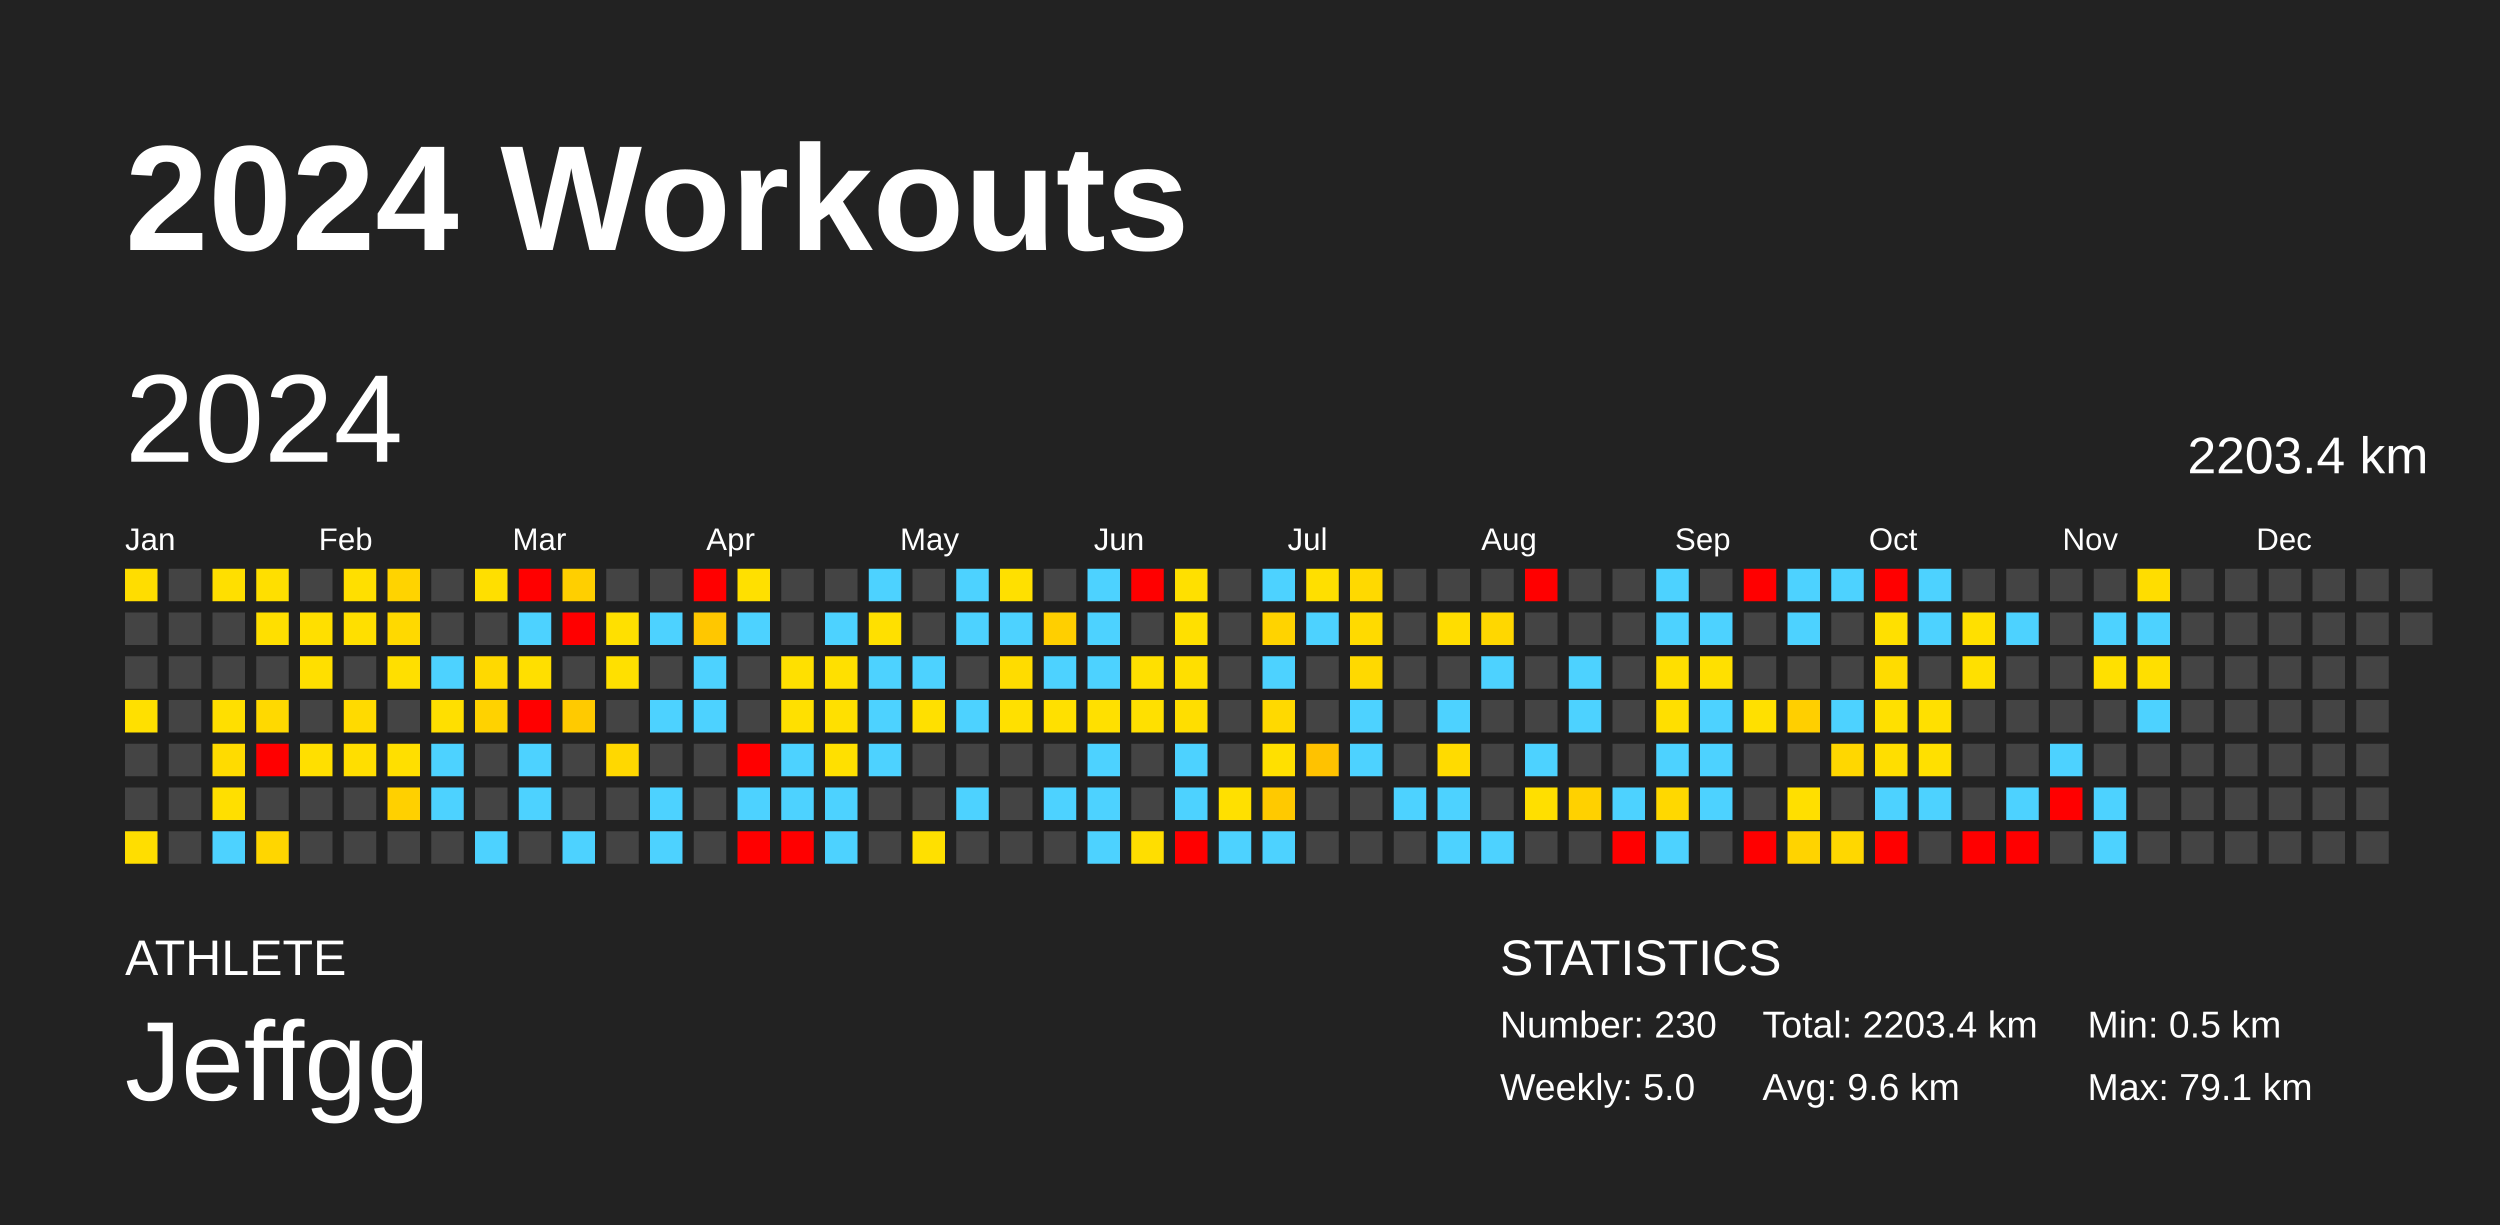
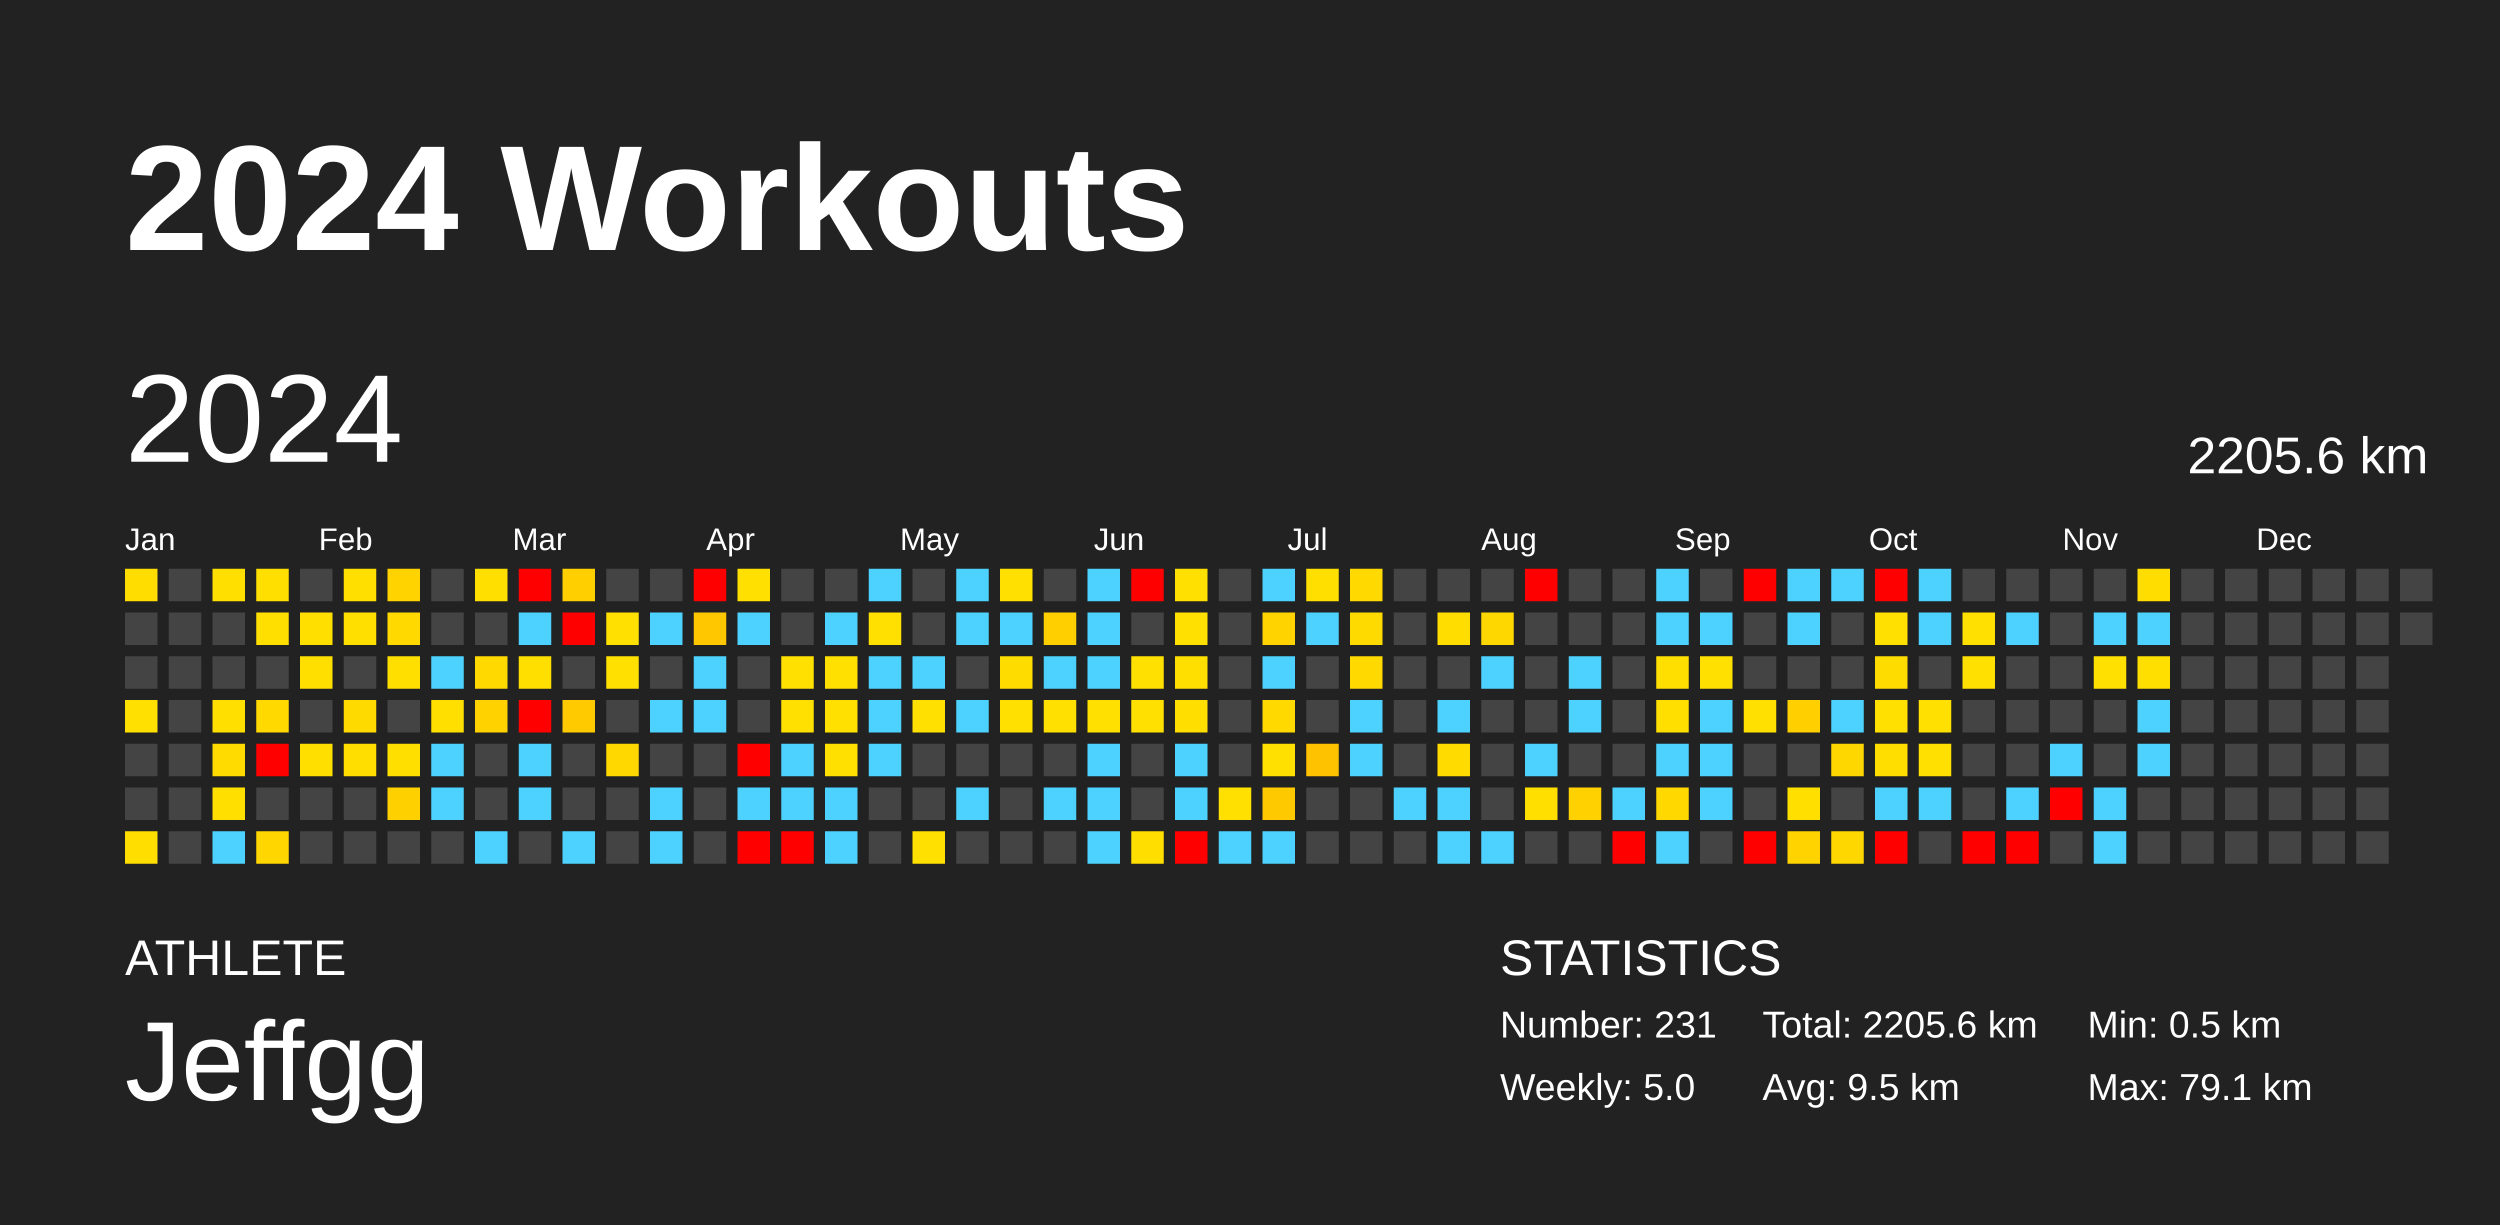
<svg xmlns="http://www.w3.org/2000/svg" baseProfile="full" height="98mm" version="1.1" viewBox="0,0,200,98" width="200mm">
  <defs />
  <rect fill="#222222" height="98" width="200" x="0" y="0" />
  <text fill="#FFFFFF" style="font-size:12px; font-family:Arial; font-weight:bold;" x="10" y="20">2024 Workouts</text>
  <text fill="#FFFFFF" style="font-size:4px; font-family:Arial" x="10" y="78">ATHLETE</text>
  <text fill="#FFFFFF" style="font-size:9px; font-family:Arial" x="10" y="88">Jeffgg</text>
  <text fill="#FFFFFF" style="font-size:4px; font-family:Arial" x="120" y="78">STATISTICS</text>
-   <text fill="#FFFFFF" style="font-size:3px; font-family:Arial" x="120" y="83">Number: 230</text>
+   <text fill="#FFFFFF" style="font-size:3px; font-family:Arial" x="120" y="83">Number: 231</text>
  <text fill="#FFFFFF" style="font-size:3px; font-family:Arial" x="120" y="88">Weekly: 5.0</text>
-   <text fill="#FFFFFF" style="font-size:3px; font-family:Arial" x="141" y="83">Total: 2203.4 km</text>
-   <text fill="#FFFFFF" style="font-size:3px; font-family:Arial" x="141" y="88">Avg: 9.6 km</text>
+   <text fill="#FFFFFF" style="font-size:3px; font-family:Arial" x="141" y="83">Total: 2205.6 km</text>
+   <text fill="#FFFFFF" style="font-size:3px; font-family:Arial" x="141" y="88">Avg: 9.5 km</text>
  <text fill="#FFFFFF" style="font-size:3px; font-family:Arial" x="167" y="83">Min: 0.5 km</text>
  <text fill="#FFFFFF" style="font-size:3px; font-family:Arial" x="167" y="88">Max: 79.1 km</text>
  <text dominant-baseline="hanging" fill="#FFFFFF" style="font-size:10.0px; font-family:Arial;" x="10" y="30">2024</text>
-   <text dominant-baseline="hanging" fill="#FFFFFF" style="font-size:4.125px; font-family:Arial;" x="175" y="35">2203.4 km</text>
+   <text dominant-baseline="hanging" fill="#FFFFFF" style="font-size:4.125px; font-family:Arial;" x="175" y="35">2205.6 km</text>
  <text fill="#FFFFFF" style="font-size:2.5px; font-family:Arial" x="10.0" y="44">Jan</text>
  <text fill="#FFFFFF" style="font-size:2.5px; font-family:Arial" x="25.5" y="44">Feb</text>
  <text fill="#FFFFFF" style="font-size:2.5px; font-family:Arial" x="41.0" y="44">Mar</text>
  <text fill="#FFFFFF" style="font-size:2.5px; font-family:Arial" x="56.5" y="44">Apr</text>
  <text fill="#FFFFFF" style="font-size:2.5px; font-family:Arial" x="72.0" y="44">May</text>
  <text fill="#FFFFFF" style="font-size:2.5px; font-family:Arial" x="87.5" y="44">Jun</text>
  <text fill="#FFFFFF" style="font-size:2.5px; font-family:Arial" x="103.0" y="44">Jul</text>
  <text fill="#FFFFFF" style="font-size:2.5px; font-family:Arial" x="118.5" y="44">Aug</text>
  <text fill="#FFFFFF" style="font-size:2.5px; font-family:Arial" x="134.0" y="44">Sep</text>
  <text fill="#FFFFFF" style="font-size:2.5px; font-family:Arial" x="149.5" y="44">Oct</text>
  <text fill="#FFFFFF" style="font-size:2.5px; font-family:Arial" x="165.0" y="44">Nov</text>
  <text fill="#FFFFFF" style="font-size:2.5px; font-family:Arial" x="180.5" y="44">Dec</text>
  <rect fill="#ffdd00" height="2.6" width="2.6" x="10.0" y="45.5" />
  <rect fill="#444444" height="2.6" width="2.6" x="10.0" y="49.0" />
  <rect fill="#444444" height="2.6" width="2.6" x="10.0" y="52.5" />
  <rect fill="#ffe000" height="2.6" width="2.6" x="10.0" y="56.0" />
  <rect fill="#444444" height="2.6" width="2.6" x="10.0" y="59.5" />
  <rect fill="#444444" height="2.6" width="2.6" x="10.0" y="63.0" />
  <rect fill="#ffde00" height="2.6" width="2.6" x="10.0" y="66.5" />
  <rect fill="#444444" height="2.6" width="2.6" x="13.5" y="45.5" />
  <rect fill="#444444" height="2.6" width="2.6" x="13.5" y="49.0" />
  <rect fill="#444444" height="2.6" width="2.6" x="13.5" y="52.5" />
  <rect fill="#444444" height="2.6" width="2.6" x="13.5" y="56.0" />
  <rect fill="#444444" height="2.6" width="2.6" x="13.5" y="59.5" />
  <rect fill="#444444" height="2.6" width="2.6" x="13.5" y="63.0" />
  <rect fill="#444444" height="2.6" width="2.6" x="13.5" y="66.5" />
  <rect fill="#ffdf00" height="2.6" width="2.6" x="17.0" y="45.5" />
  <rect fill="#444444" height="2.6" width="2.6" x="17.0" y="49.0" />
  <rect fill="#444444" height="2.6" width="2.6" x="17.0" y="52.5" />
  <rect fill="#ffdf00" height="2.6" width="2.6" x="17.0" y="56.0" />
  <rect fill="#ffdb00" height="2.6" width="2.6" x="17.0" y="59.5" />
  <rect fill="#ffdf00" height="2.6" width="2.6" x="17.0" y="63.0" />
  <rect fill="#4dd2ff" height="2.6" width="2.6" x="17.0" y="66.5" />
  <rect fill="#ffdf00" height="2.6" width="2.6" x="20.5" y="45.5" />
  <rect fill="#ffdf00" height="2.6" width="2.6" x="20.5" y="49.0" />
  <rect fill="#444444" height="2.6" width="2.6" x="20.5" y="52.5" />
  <rect fill="#ffd900" height="2.6" width="2.6" x="20.5" y="56.0" />
  <rect fill="red" height="2.6" width="2.6" x="20.5" y="59.5" />
  <rect fill="#444444" height="2.6" width="2.6" x="20.5" y="63.0" />
  <rect fill="#ffd600" height="2.6" width="2.6" x="20.5" y="66.5" />
  <rect fill="#444444" height="2.6" width="2.6" x="24.0" y="45.5" />
  <rect fill="#ffdf00" height="2.6" width="2.6" x="24.0" y="49.0" />
  <rect fill="#ffdf00" height="2.6" width="2.6" x="24.0" y="52.5" />
  <rect fill="#444444" height="2.6" width="2.6" x="24.0" y="56.0" />
  <rect fill="#ffdf00" height="2.6" width="2.6" x="24.0" y="59.5" />
  <rect fill="#444444" height="2.6" width="2.6" x="24.0" y="63.0" />
  <rect fill="#444444" height="2.6" width="2.6" x="24.0" y="66.5" />
  <rect fill="#ffdf00" height="2.6" width="2.6" x="27.5" y="45.5" />
  <rect fill="#ffdf00" height="2.6" width="2.6" x="27.5" y="49.0" />
  <rect fill="#444444" height="2.6" width="2.6" x="27.5" y="52.5" />
  <rect fill="#ffda00" height="2.6" width="2.6" x="27.5" y="56.0" />
  <rect fill="#ffde00" height="2.6" width="2.6" x="27.5" y="59.5" />
  <rect fill="#444444" height="2.6" width="2.6" x="27.5" y="63.0" />
  <rect fill="#444444" height="2.6" width="2.6" x="27.5" y="66.5" />
  <rect fill="#ffd300" height="2.6" width="2.6" x="31.0" y="45.5" />
  <rect fill="#ffd900" height="2.6" width="2.6" x="31.0" y="49.0" />
  <rect fill="#ffdf00" height="2.6" width="2.6" x="31.0" y="52.5" />
  <rect fill="#444444" height="2.6" width="2.6" x="31.0" y="56.0" />
  <rect fill="#ffdf00" height="2.6" width="2.6" x="31.0" y="59.5" />
  <rect fill="#ffd000" height="2.6" width="2.6" x="31.0" y="63.0" />
  <rect fill="#444444" height="2.6" width="2.6" x="31.0" y="66.5" />
  <rect fill="#444444" height="2.6" width="2.6" x="34.5" y="45.5" />
  <rect fill="#444444" height="2.6" width="2.6" x="34.5" y="49.0" />
  <rect fill="#4dd2ff" height="2.6" width="2.6" x="34.5" y="52.5" />
  <rect fill="#ffdf00" height="2.6" width="2.6" x="34.5" y="56.0" />
  <rect fill="#4dd2ff" height="2.6" width="2.6" x="34.5" y="59.5" />
  <rect fill="#4dd2ff" height="2.6" width="2.6" x="34.5" y="63.0" />
  <rect fill="#444444" height="2.6" width="2.6" x="34.5" y="66.5" />
  <rect fill="#ffdf00" height="2.6" width="2.6" x="38.0" y="45.5" />
  <rect fill="#444444" height="2.6" width="2.6" x="38.0" y="49.0" />
  <rect fill="#ffd900" height="2.6" width="2.6" x="38.0" y="52.5" />
  <rect fill="#ffd200" height="2.6" width="2.6" x="38.0" y="56.0" />
  <rect fill="#444444" height="2.6" width="2.6" x="38.0" y="59.5" />
  <rect fill="#444444" height="2.6" width="2.6" x="38.0" y="63.0" />
  <rect fill="#4dd2ff" height="2.6" width="2.6" x="38.0" y="66.5" />
  <rect fill="red" height="2.6" width="2.6" x="41.5" y="45.5" />
  <rect fill="#4dd2ff" height="2.6" width="2.6" x="41.5" y="49.0" />
  <rect fill="#ffdf00" height="2.6" width="2.6" x="41.5" y="52.5" />
  <rect fill="red" height="2.6" width="2.6" x="41.5" y="56.0" />
  <rect fill="#4dd2ff" height="2.6" width="2.6" x="41.5" y="59.5" />
  <rect fill="#4dd2ff" height="2.6" width="2.6" x="41.5" y="63.0" />
  <rect fill="#444444" height="2.6" width="2.6" x="41.5" y="66.5" />
  <rect fill="#ffcf00" height="2.6" width="2.6" x="45.0" y="45.5" />
  <rect fill="red" height="2.6" width="2.6" x="45.0" y="49.0" />
  <rect fill="#444444" height="2.6" width="2.6" x="45.0" y="52.5" />
  <rect fill="#ffca00" height="2.6" width="2.6" x="45.0" y="56.0" />
  <rect fill="#444444" height="2.6" width="2.6" x="45.0" y="59.5" />
  <rect fill="#444444" height="2.6" width="2.6" x="45.0" y="63.0" />
  <rect fill="#4dd2ff" height="2.6" width="2.6" x="45.0" y="66.5" />
  <rect fill="#444444" height="2.6" width="2.6" x="48.5" y="45.5" />
  <rect fill="#ffe000" height="2.6" width="2.6" x="48.5" y="49.0" />
  <rect fill="#ffe000" height="2.6" width="2.6" x="48.5" y="52.5" />
  <rect fill="#444444" height="2.6" width="2.6" x="48.5" y="56.0" />
  <rect fill="#ffd800" height="2.6" width="2.6" x="48.5" y="59.5" />
  <rect fill="#444444" height="2.6" width="2.6" x="48.5" y="63.0" />
  <rect fill="#444444" height="2.6" width="2.6" x="48.5" y="66.5" />
  <rect fill="#444444" height="2.6" width="2.6" x="52.0" y="45.5" />
  <rect fill="#4dd2ff" height="2.6" width="2.6" x="52.0" y="49.0" />
  <rect fill="#444444" height="2.6" width="2.6" x="52.0" y="52.5" />
  <rect fill="#4dd2ff" height="2.6" width="2.6" x="52.0" y="56.0" />
  <rect fill="#444444" height="2.6" width="2.6" x="52.0" y="59.5" />
  <rect fill="#4dd2ff" height="2.6" width="2.6" x="52.0" y="63.0" />
  <rect fill="#4dd2ff" height="2.6" width="2.6" x="52.0" y="66.5" />
  <rect fill="red" height="2.6" width="2.6" x="55.5" y="45.5" />
  <rect fill="#ffc700" height="2.6" width="2.6" x="55.5" y="49.0" />
  <rect fill="#4dd2ff" height="2.6" width="2.6" x="55.5" y="52.5" />
  <rect fill="#4dd2ff" height="2.6" width="2.6" x="55.5" y="56.0" />
  <rect fill="#444444" height="2.6" width="2.6" x="55.5" y="59.5" />
  <rect fill="#444444" height="2.6" width="2.6" x="55.5" y="63.0" />
  <rect fill="#444444" height="2.6" width="2.6" x="55.5" y="66.5" />
  <rect fill="#ffe000" height="2.6" width="2.6" x="59.0" y="45.5" />
  <rect fill="#4dd2ff" height="2.6" width="2.6" x="59.0" y="49.0" />
  <rect fill="#444444" height="2.6" width="2.6" x="59.0" y="52.5" />
  <rect fill="#444444" height="2.6" width="2.6" x="59.0" y="56.0" />
  <rect fill="red" height="2.6" width="2.6" x="59.0" y="59.5" />
  <rect fill="#4dd2ff" height="2.6" width="2.6" x="59.0" y="63.0" />
  <rect fill="red" height="2.6" width="2.6" x="59.0" y="66.5" />
  <rect fill="#444444" height="2.6" width="2.6" x="62.5" y="45.5" />
  <rect fill="#444444" height="2.6" width="2.6" x="62.5" y="49.0" />
  <rect fill="#ffe000" height="2.6" width="2.6" x="62.5" y="52.5" />
  <rect fill="#ffe000" height="2.6" width="2.6" x="62.5" y="56.0" />
  <rect fill="#4dd2ff" height="2.6" width="2.6" x="62.5" y="59.5" />
  <rect fill="#4dd2ff" height="2.6" width="2.6" x="62.5" y="63.0" />
  <rect fill="red" height="2.6" width="2.6" x="62.5" y="66.5" />
  <rect fill="#444444" height="2.6" width="2.6" x="66.0" y="45.5" />
  <rect fill="#4dd2ff" height="2.6" width="2.6" x="66.0" y="49.0" />
  <rect fill="#ffe000" height="2.6" width="2.6" x="66.0" y="52.5" />
  <rect fill="#ffe000" height="2.6" width="2.6" x="66.0" y="56.0" />
  <rect fill="#ffe000" height="2.6" width="2.6" x="66.0" y="59.5" />
  <rect fill="#4dd2ff" height="2.6" width="2.6" x="66.0" y="63.0" />
  <rect fill="#4dd2ff" height="2.6" width="2.6" x="66.0" y="66.5" />
  <rect fill="#4dd2ff" height="2.6" width="2.6" x="69.5" y="45.5" />
  <rect fill="#ffe000" height="2.6" width="2.6" x="69.5" y="49.0" />
  <rect fill="#4dd2ff" height="2.6" width="2.6" x="69.5" y="52.5" />
  <rect fill="#4dd2ff" height="2.6" width="2.6" x="69.5" y="56.0" />
  <rect fill="#4dd2ff" height="2.6" width="2.6" x="69.5" y="59.5" />
  <rect fill="#444444" height="2.6" width="2.6" x="69.5" y="63.0" />
  <rect fill="#444444" height="2.6" width="2.6" x="69.5" y="66.5" />
  <rect fill="#444444" height="2.6" width="2.6" x="73.0" y="45.5" />
  <rect fill="#444444" height="2.6" width="2.6" x="73.0" y="49.0" />
  <rect fill="#4dd2ff" height="2.6" width="2.6" x="73.0" y="52.5" />
  <rect fill="#ffe000" height="2.6" width="2.6" x="73.0" y="56.0" />
  <rect fill="#444444" height="2.6" width="2.6" x="73.0" y="59.5" />
  <rect fill="#444444" height="2.6" width="2.6" x="73.0" y="63.0" />
  <rect fill="#ffe000" height="2.6" width="2.6" x="73.0" y="66.5" />
  <rect fill="#4dd2ff" height="2.6" width="2.6" x="76.5" y="45.5" />
  <rect fill="#4dd2ff" height="2.6" width="2.6" x="76.5" y="49.0" />
  <rect fill="#444444" height="2.6" width="2.6" x="76.5" y="52.5" />
  <rect fill="#4dd2ff" height="2.6" width="2.6" x="76.5" y="56.0" />
  <rect fill="#444444" height="2.6" width="2.6" x="76.5" y="59.5" />
  <rect fill="#4dd2ff" height="2.6" width="2.6" x="76.5" y="63.0" />
  <rect fill="#444444" height="2.6" width="2.6" x="76.5" y="66.5" />
  <rect fill="#ffe000" height="2.6" width="2.6" x="80.0" y="45.5" />
  <rect fill="#4dd2ff" height="2.6" width="2.6" x="80.0" y="49.0" />
  <rect fill="#ffdc00" height="2.6" width="2.6" x="80.0" y="52.5" />
  <rect fill="#ffe000" height="2.6" width="2.6" x="80.0" y="56.0" />
  <rect fill="#444444" height="2.6" width="2.6" x="80.0" y="59.5" />
  <rect fill="#444444" height="2.6" width="2.6" x="80.0" y="63.0" />
  <rect fill="#444444" height="2.6" width="2.6" x="80.0" y="66.5" />
  <rect fill="#444444" height="2.6" width="2.6" x="83.5" y="45.5" />
  <rect fill="#ffcf00" height="2.6" width="2.6" x="83.5" y="49.0" />
  <rect fill="#4dd2ff" height="2.6" width="2.6" x="83.5" y="52.5" />
  <rect fill="#ffe000" height="2.6" width="2.6" x="83.5" y="56.0" />
  <rect fill="#444444" height="2.6" width="2.6" x="83.5" y="59.5" />
  <rect fill="#4dd2ff" height="2.6" width="2.6" x="83.5" y="63.0" />
  <rect fill="#444444" height="2.6" width="2.6" x="83.5" y="66.5" />
  <rect fill="#4dd2ff" height="2.6" width="2.6" x="87.0" y="45.5" />
  <rect fill="#4dd2ff" height="2.6" width="2.6" x="87.0" y="49.0" />
  <rect fill="#4dd2ff" height="2.6" width="2.6" x="87.0" y="52.5" />
  <rect fill="#ffe000" height="2.6" width="2.6" x="87.0" y="56.0" />
  <rect fill="#4dd2ff" height="2.6" width="2.6" x="87.0" y="59.5" />
  <rect fill="#4dd2ff" height="2.6" width="2.6" x="87.0" y="63.0" />
  <rect fill="#4dd2ff" height="2.6" width="2.6" x="87.0" y="66.5" />
  <rect fill="red" height="2.6" width="2.6" x="90.5" y="45.5" />
  <rect fill="#444444" height="2.6" width="2.6" x="90.5" y="49.0" />
  <rect fill="#ffe000" height="2.6" width="2.6" x="90.5" y="52.5" />
  <rect fill="#ffe000" height="2.6" width="2.6" x="90.5" y="56.0" />
  <rect fill="#444444" height="2.6" width="2.6" x="90.5" y="59.5" />
  <rect fill="#444444" height="2.6" width="2.6" x="90.5" y="63.0" />
  <rect fill="#ffde00" height="2.6" width="2.6" x="90.5" y="66.5" />
  <rect fill="#ffe000" height="2.6" width="2.6" x="94.0" y="45.5" />
  <rect fill="#ffe000" height="2.6" width="2.6" x="94.0" y="49.0" />
  <rect fill="#ffdf00" height="2.6" width="2.6" x="94.0" y="52.5" />
  <rect fill="#ffde00" height="2.6" width="2.6" x="94.0" y="56.0" />
  <rect fill="#4dd2ff" height="2.6" width="2.6" x="94.0" y="59.5" />
  <rect fill="#4dd2ff" height="2.6" width="2.6" x="94.0" y="63.0" />
  <rect fill="red" height="2.6" width="2.6" x="94.0" y="66.5" />
  <rect fill="#444444" height="2.6" width="2.6" x="97.5" y="45.5" />
  <rect fill="#444444" height="2.6" width="2.6" x="97.5" y="49.0" />
  <rect fill="#444444" height="2.6" width="2.6" x="97.5" y="52.5" />
  <rect fill="#444444" height="2.6" width="2.6" x="97.5" y="56.0" />
  <rect fill="#444444" height="2.6" width="2.6" x="97.5" y="59.5" />
  <rect fill="#ffe000" height="2.6" width="2.6" x="97.5" y="63.0" />
  <rect fill="#4dd2ff" height="2.6" width="2.6" x="97.5" y="66.5" />
  <rect fill="#4dd2ff" height="2.6" width="2.6" x="101.0" y="45.5" />
  <rect fill="#ffd300" height="2.6" width="2.6" x="101.0" y="49.0" />
  <rect fill="#4dd2ff" height="2.6" width="2.6" x="101.0" y="52.5" />
  <rect fill="#ffd900" height="2.6" width="2.6" x="101.0" y="56.0" />
  <rect fill="#ffe000" height="2.6" width="2.6" x="101.0" y="59.5" />
  <rect fill="#ffc900" height="2.6" width="2.6" x="101.0" y="63.0" />
  <rect fill="#4dd2ff" height="2.6" width="2.6" x="101.0" y="66.5" />
  <rect fill="#ffdf00" height="2.6" width="2.6" x="104.5" y="45.5" />
  <rect fill="#4dd2ff" height="2.6" width="2.6" x="104.5" y="49.0" />
  <rect fill="#444444" height="2.6" width="2.6" x="104.5" y="52.5" />
  <rect fill="#444444" height="2.6" width="2.6" x="104.5" y="56.0" />
  <rect fill="#ffc200" height="2.6" width="2.6" x="104.5" y="59.5" />
  <rect fill="#444444" height="2.6" width="2.6" x="104.5" y="63.0" />
  <rect fill="#444444" height="2.6" width="2.6" x="104.5" y="66.5" />
  <rect fill="#ffd900" height="2.6" width="2.6" x="108.0" y="45.5" />
  <rect fill="#ffda00" height="2.6" width="2.6" x="108.0" y="49.0" />
  <rect fill="#ffd900" height="2.6" width="2.6" x="108.0" y="52.5" />
  <rect fill="#4dd2ff" height="2.6" width="2.6" x="108.0" y="56.0" />
  <rect fill="#4dd2ff" height="2.6" width="2.6" x="108.0" y="59.5" />
  <rect fill="#444444" height="2.6" width="2.6" x="108.0" y="63.0" />
  <rect fill="#444444" height="2.6" width="2.6" x="108.0" y="66.5" />
  <rect fill="#444444" height="2.6" width="2.6" x="111.5" y="45.5" />
  <rect fill="#444444" height="2.6" width="2.6" x="111.5" y="49.0" />
  <rect fill="#444444" height="2.6" width="2.6" x="111.5" y="52.5" />
  <rect fill="#444444" height="2.6" width="2.6" x="111.5" y="56.0" />
  <rect fill="#444444" height="2.6" width="2.6" x="111.5" y="59.5" />
  <rect fill="#4dd2ff" height="2.6" width="2.6" x="111.5" y="63.0" />
  <rect fill="#444444" height="2.6" width="2.6" x="111.5" y="66.5" />
  <rect fill="#444444" height="2.6" width="2.6" x="115.0" y="45.5" />
  <rect fill="#ffdd00" height="2.6" width="2.6" x="115.0" y="49.0" />
  <rect fill="#444444" height="2.6" width="2.6" x="115.0" y="52.5" />
  <rect fill="#4dd2ff" height="2.6" width="2.6" x="115.0" y="56.0" />
  <rect fill="#ffdb00" height="2.6" width="2.6" x="115.0" y="59.5" />
  <rect fill="#4dd2ff" height="2.6" width="2.6" x="115.0" y="63.0" />
  <rect fill="#4dd2ff" height="2.6" width="2.6" x="115.0" y="66.5" />
  <rect fill="#444444" height="2.6" width="2.6" x="118.5" y="45.5" />
  <rect fill="#ffd700" height="2.6" width="2.6" x="118.5" y="49.0" />
  <rect fill="#4dd2ff" height="2.6" width="2.6" x="118.5" y="52.5" />
  <rect fill="#444444" height="2.6" width="2.6" x="118.5" y="56.0" />
  <rect fill="#444444" height="2.6" width="2.6" x="118.5" y="59.5" />
  <rect fill="#444444" height="2.6" width="2.6" x="118.5" y="63.0" />
  <rect fill="#4dd2ff" height="2.6" width="2.6" x="118.5" y="66.5" />
  <rect fill="red" height="2.6" width="2.6" x="122.0" y="45.5" />
  <rect fill="#444444" height="2.6" width="2.6" x="122.0" y="49.0" />
  <rect fill="#444444" height="2.6" width="2.6" x="122.0" y="52.5" />
  <rect fill="#444444" height="2.6" width="2.6" x="122.0" y="56.0" />
  <rect fill="#4dd2ff" height="2.6" width="2.6" x="122.0" y="59.5" />
  <rect fill="#ffdf00" height="2.6" width="2.6" x="122.0" y="63.0" />
  <rect fill="#444444" height="2.6" width="2.6" x="122.0" y="66.5" />
  <rect fill="#444444" height="2.6" width="2.6" x="125.5" y="45.5" />
  <rect fill="#444444" height="2.6" width="2.6" x="125.5" y="49.0" />
  <rect fill="#4dd2ff" height="2.6" width="2.6" x="125.5" y="52.5" />
  <rect fill="#4dd2ff" height="2.6" width="2.6" x="125.5" y="56.0" />
  <rect fill="#444444" height="2.6" width="2.6" x="125.5" y="59.5" />
  <rect fill="#ffd100" height="2.6" width="2.6" x="125.5" y="63.0" />
  <rect fill="#444444" height="2.6" width="2.6" x="125.5" y="66.5" />
  <rect fill="#444444" height="2.6" width="2.6" x="129.0" y="45.5" />
  <rect fill="#444444" height="2.6" width="2.6" x="129.0" y="49.0" />
  <rect fill="#444444" height="2.6" width="2.6" x="129.0" y="52.5" />
  <rect fill="#444444" height="2.6" width="2.6" x="129.0" y="56.0" />
  <rect fill="#444444" height="2.6" width="2.6" x="129.0" y="59.5" />
  <rect fill="#4dd2ff" height="2.6" width="2.6" x="129.0" y="63.0" />
  <rect fill="red" height="2.6" width="2.6" x="129.0" y="66.5" />
  <rect fill="#4dd2ff" height="2.6" width="2.6" x="132.5" y="45.5" />
  <rect fill="#4dd2ff" height="2.6" width="2.6" x="132.5" y="49.0" />
  <rect fill="#ffdf00" height="2.6" width="2.6" x="132.5" y="52.5" />
  <rect fill="#ffdf00" height="2.6" width="2.6" x="132.5" y="56.0" />
  <rect fill="#4dd2ff" height="2.6" width="2.6" x="132.5" y="59.5" />
  <rect fill="#ffd800" height="2.6" width="2.6" x="132.5" y="63.0" />
  <rect fill="#4dd2ff" height="2.6" width="2.6" x="132.5" y="66.5" />
  <rect fill="#444444" height="2.6" width="2.6" x="136.0" y="45.5" />
  <rect fill="#4dd2ff" height="2.6" width="2.6" x="136.0" y="49.0" />
  <rect fill="#ffe000" height="2.6" width="2.6" x="136.0" y="52.5" />
  <rect fill="#4dd2ff" height="2.6" width="2.6" x="136.0" y="56.0" />
  <rect fill="#4dd2ff" height="2.6" width="2.6" x="136.0" y="59.5" />
  <rect fill="#4dd2ff" height="2.6" width="2.6" x="136.0" y="63.0" />
  <rect fill="#444444" height="2.6" width="2.6" x="136.0" y="66.5" />
  <rect fill="red" height="2.6" width="2.6" x="139.5" y="45.5" />
  <rect fill="#444444" height="2.6" width="2.6" x="139.5" y="49.0" />
  <rect fill="#444444" height="2.6" width="2.6" x="139.5" y="52.5" />
  <rect fill="#ffe000" height="2.6" width="2.6" x="139.5" y="56.0" />
  <rect fill="#444444" height="2.6" width="2.6" x="139.5" y="59.5" />
  <rect fill="#444444" height="2.6" width="2.6" x="139.5" y="63.0" />
  <rect fill="red" height="2.6" width="2.6" x="139.5" y="66.5" />
  <rect fill="#4dd2ff" height="2.6" width="2.6" x="143.0" y="45.5" />
  <rect fill="#4dd2ff" height="2.6" width="2.6" x="143.0" y="49.0" />
  <rect fill="#444444" height="2.6" width="2.6" x="143.0" y="52.5" />
  <rect fill="#ffcf00" height="2.6" width="2.6" x="143.0" y="56.0" />
  <rect fill="#444444" height="2.6" width="2.6" x="143.0" y="59.5" />
  <rect fill="#ffdf00" height="2.6" width="2.6" x="143.0" y="63.0" />
  <rect fill="#ffd300" height="2.6" width="2.6" x="143.0" y="66.5" />
  <rect fill="#4dd2ff" height="2.6" width="2.6" x="146.5" y="45.5" />
  <rect fill="#444444" height="2.6" width="2.6" x="146.5" y="49.0" />
  <rect fill="#444444" height="2.6" width="2.6" x="146.5" y="52.5" />
  <rect fill="#4dd2ff" height="2.6" width="2.6" x="146.5" y="56.0" />
  <rect fill="#ffd700" height="2.6" width="2.6" x="146.5" y="59.5" />
  <rect fill="#444444" height="2.6" width="2.6" x="146.5" y="63.0" />
  <rect fill="#ffd700" height="2.6" width="2.6" x="146.5" y="66.5" />
  <rect fill="red" height="2.6" width="2.6" x="150.0" y="45.5" />
  <rect fill="#ffe000" height="2.6" width="2.6" x="150.0" y="49.0" />
  <rect fill="#ffdc00" height="2.6" width="2.6" x="150.0" y="52.5" />
  <rect fill="#ffe000" height="2.6" width="2.6" x="150.0" y="56.0" />
  <rect fill="#ffde00" height="2.6" width="2.6" x="150.0" y="59.5" />
  <rect fill="#4dd2ff" height="2.6" width="2.6" x="150.0" y="63.0" />
  <rect fill="red" height="2.6" width="2.6" x="150.0" y="66.5" />
  <rect fill="#4dd2ff" height="2.6" width="2.6" x="153.5" y="45.5" />
  <rect fill="#4dd2ff" height="2.6" width="2.6" x="153.5" y="49.0" />
  <rect fill="#444444" height="2.6" width="2.6" x="153.5" y="52.5" />
  <rect fill="#ffe000" height="2.6" width="2.6" x="153.5" y="56.0" />
  <rect fill="#ffe000" height="2.6" width="2.6" x="153.5" y="59.5" />
  <rect fill="#4dd2ff" height="2.6" width="2.6" x="153.5" y="63.0" />
  <rect fill="#444444" height="2.6" width="2.6" x="153.5" y="66.5" />
  <rect fill="#444444" height="2.6" width="2.6" x="157.0" y="45.5" />
  <rect fill="#ffe000" height="2.6" width="2.6" x="157.0" y="49.0" />
  <rect fill="#ffe000" height="2.6" width="2.6" x="157.0" y="52.5" />
  <rect fill="#444444" height="2.6" width="2.6" x="157.0" y="56.0" />
  <rect fill="#444444" height="2.6" width="2.6" x="157.0" y="59.5" />
  <rect fill="#444444" height="2.6" width="2.6" x="157.0" y="63.0" />
  <rect fill="red" height="2.6" width="2.6" x="157.0" y="66.5" />
  <rect fill="#444444" height="2.6" width="2.6" x="160.5" y="45.5" />
  <rect fill="#4dd2ff" height="2.6" width="2.6" x="160.5" y="49.0" />
  <rect fill="#444444" height="2.6" width="2.6" x="160.5" y="52.5" />
  <rect fill="#444444" height="2.6" width="2.6" x="160.5" y="56.0" />
  <rect fill="#444444" height="2.6" width="2.6" x="160.5" y="59.5" />
  <rect fill="#4dd2ff" height="2.6" width="2.6" x="160.5" y="63.0" />
  <rect fill="red" height="2.6" width="2.6" x="160.5" y="66.5" />
  <rect fill="#444444" height="2.6" width="2.6" x="164.0" y="45.5" />
  <rect fill="#444444" height="2.6" width="2.6" x="164.0" y="49.0" />
  <rect fill="#444444" height="2.6" width="2.6" x="164.0" y="52.5" />
  <rect fill="#444444" height="2.6" width="2.6" x="164.0" y="56.0" />
  <rect fill="#4dd2ff" height="2.6" width="2.6" x="164.0" y="59.5" />
  <rect fill="red" height="2.6" width="2.6" x="164.0" y="63.0" />
  <rect fill="#444444" height="2.6" width="2.6" x="164.0" y="66.5" />
  <rect fill="#444444" height="2.6" width="2.6" x="167.5" y="45.5" />
  <rect fill="#4dd2ff" height="2.6" width="2.6" x="167.5" y="49.0" />
  <rect fill="#ffe000" height="2.6" width="2.6" x="167.5" y="52.5" />
  <rect fill="#444444" height="2.6" width="2.6" x="167.5" y="56.0" />
  <rect fill="#444444" height="2.6" width="2.6" x="167.5" y="59.5" />
  <rect fill="#4dd2ff" height="2.6" width="2.6" x="167.5" y="63.0" />
  <rect fill="#4dd2ff" height="2.6" width="2.6" x="167.5" y="66.5" />
  <rect fill="#ffdd00" height="2.6" width="2.6" x="171.0" y="45.5" />
  <rect fill="#4dd2ff" height="2.6" width="2.6" x="171.0" y="49.0" />
  <rect fill="#ffdf00" height="2.6" width="2.6" x="171.0" y="52.5" />
  <rect fill="#4dd2ff" height="2.6" width="2.6" x="171.0" y="56.0" />
-   <rect fill="#444444" height="2.6" width="2.6" x="171.0" y="59.5" />
+   <rect fill="#4dd2ff" height="2.6" width="2.6" x="171.0" y="59.5" />
  <rect fill="#444444" height="2.6" width="2.6" x="171.0" y="63.0" />
  <rect fill="#444444" height="2.6" width="2.6" x="171.0" y="66.5" />
  <rect fill="#444444" height="2.6" width="2.6" x="174.5" y="45.5" />
  <rect fill="#444444" height="2.6" width="2.6" x="174.5" y="49.0" />
  <rect fill="#444444" height="2.6" width="2.6" x="174.5" y="52.5" />
  <rect fill="#444444" height="2.6" width="2.6" x="174.5" y="56.0" />
  <rect fill="#444444" height="2.6" width="2.6" x="174.5" y="59.5" />
  <rect fill="#444444" height="2.6" width="2.6" x="174.5" y="63.0" />
  <rect fill="#444444" height="2.6" width="2.6" x="174.5" y="66.5" />
  <rect fill="#444444" height="2.6" width="2.6" x="178.0" y="45.5" />
  <rect fill="#444444" height="2.6" width="2.6" x="178.0" y="49.0" />
  <rect fill="#444444" height="2.6" width="2.6" x="178.0" y="52.5" />
  <rect fill="#444444" height="2.6" width="2.6" x="178.0" y="56.0" />
  <rect fill="#444444" height="2.6" width="2.6" x="178.0" y="59.5" />
  <rect fill="#444444" height="2.6" width="2.6" x="178.0" y="63.0" />
  <rect fill="#444444" height="2.6" width="2.6" x="178.0" y="66.5" />
  <rect fill="#444444" height="2.6" width="2.6" x="181.5" y="45.5" />
  <rect fill="#444444" height="2.6" width="2.6" x="181.5" y="49.0" />
  <rect fill="#444444" height="2.6" width="2.6" x="181.5" y="52.5" />
  <rect fill="#444444" height="2.6" width="2.6" x="181.5" y="56.0" />
  <rect fill="#444444" height="2.6" width="2.6" x="181.5" y="59.5" />
  <rect fill="#444444" height="2.6" width="2.6" x="181.5" y="63.0" />
  <rect fill="#444444" height="2.6" width="2.6" x="181.5" y="66.5" />
  <rect fill="#444444" height="2.6" width="2.6" x="185.0" y="45.5" />
  <rect fill="#444444" height="2.6" width="2.6" x="185.0" y="49.0" />
  <rect fill="#444444" height="2.6" width="2.6" x="185.0" y="52.5" />
  <rect fill="#444444" height="2.6" width="2.6" x="185.0" y="56.0" />
  <rect fill="#444444" height="2.6" width="2.6" x="185.0" y="59.5" />
  <rect fill="#444444" height="2.6" width="2.6" x="185.0" y="63.0" />
  <rect fill="#444444" height="2.6" width="2.6" x="185.0" y="66.5" />
  <rect fill="#444444" height="2.6" width="2.6" x="188.5" y="45.5" />
  <rect fill="#444444" height="2.6" width="2.6" x="188.5" y="49.0" />
  <rect fill="#444444" height="2.6" width="2.6" x="188.5" y="52.5" />
  <rect fill="#444444" height="2.6" width="2.6" x="188.5" y="56.0" />
  <rect fill="#444444" height="2.6" width="2.6" x="188.5" y="59.5" />
  <rect fill="#444444" height="2.6" width="2.6" x="188.5" y="63.0" />
  <rect fill="#444444" height="2.6" width="2.6" x="188.5" y="66.5" />
  <rect fill="#444444" height="2.6" width="2.6" x="192.0" y="45.5" />
  <rect fill="#444444" height="2.6" width="2.6" x="192.0" y="49.0" />
</svg>
